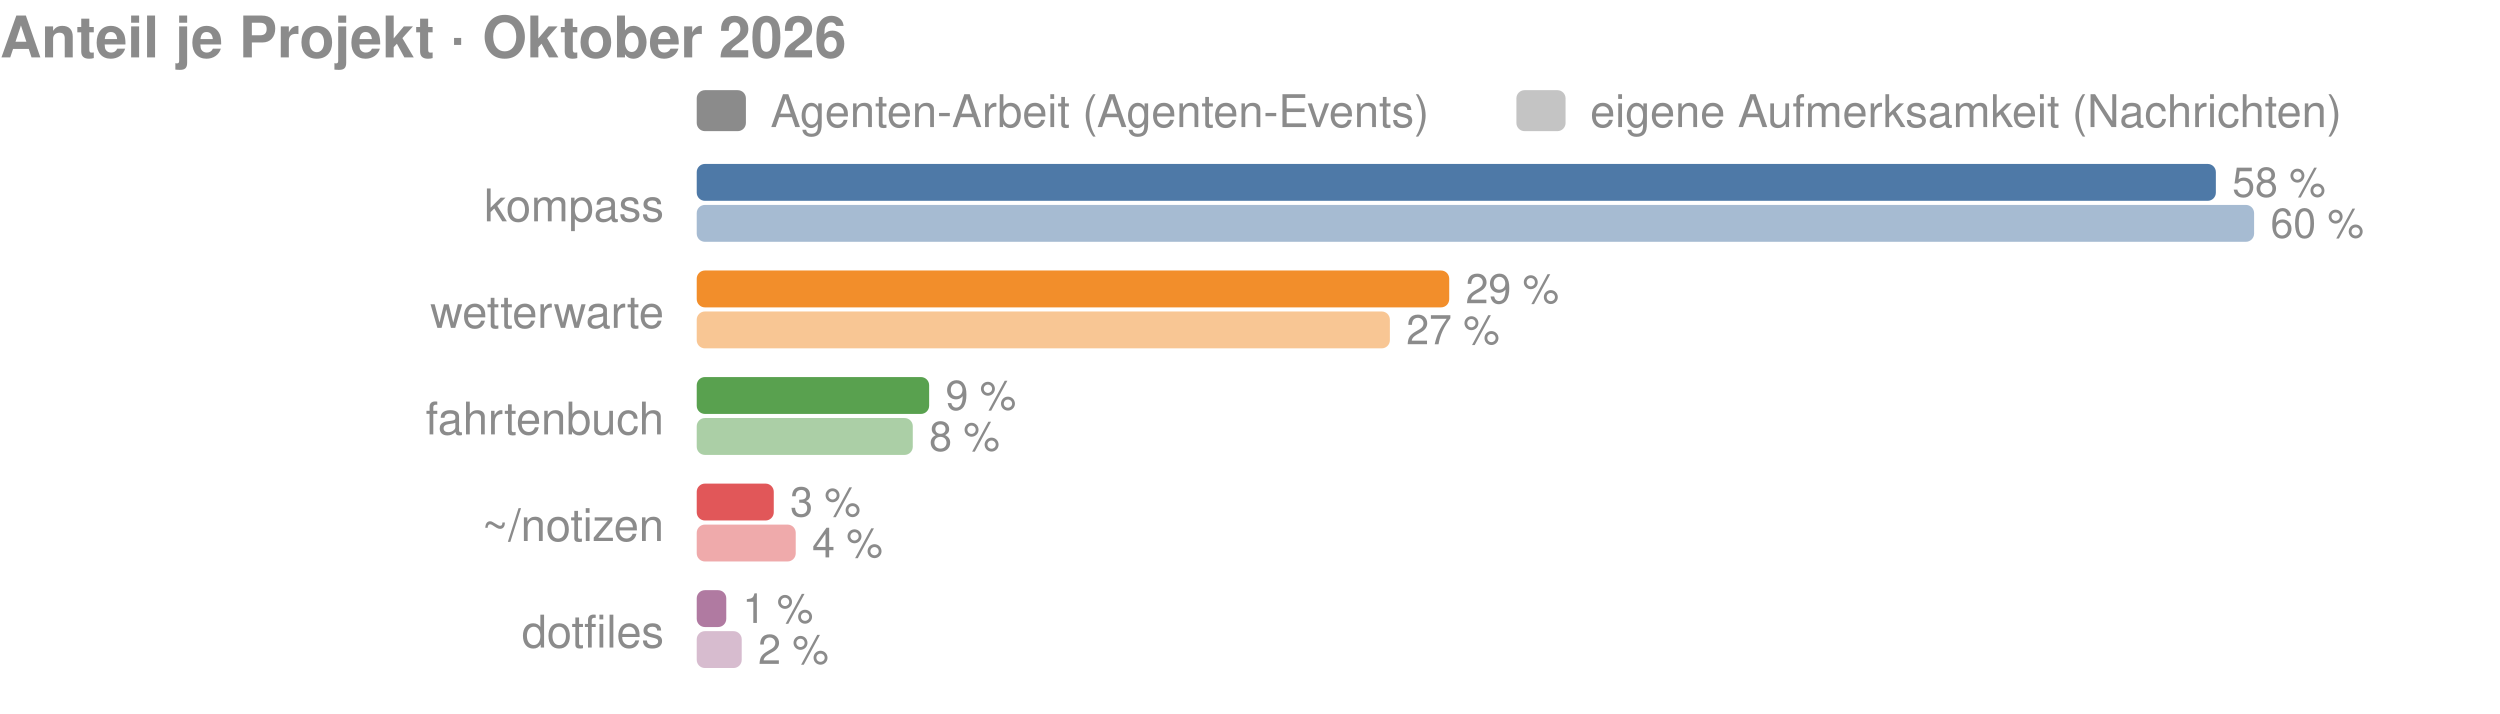
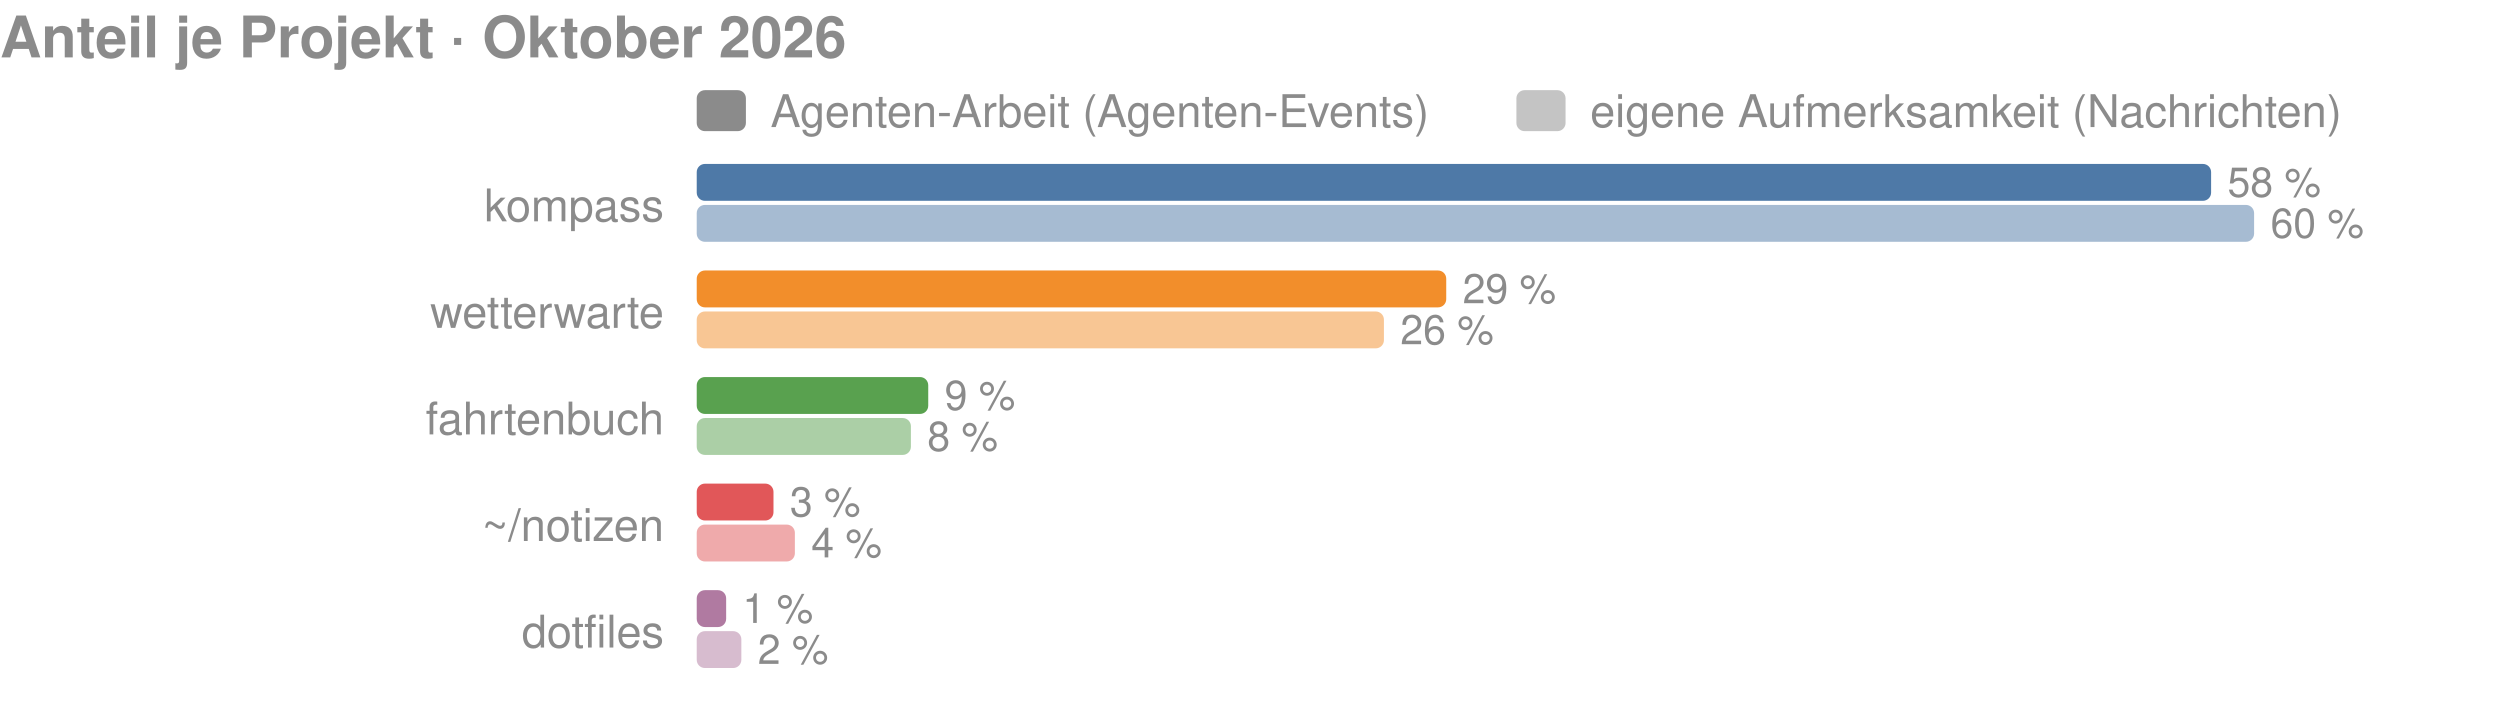
<svg xmlns="http://www.w3.org/2000/svg" width="610" height="174" viewBox="0 0 610 174" font-family="-apple-system, 'Segoe UI', Helvetica, Arial, sans-serif">
  <text x="0" y="14" font-size="14" font-weight="600" fill="#8b8b8b">Anteil je Projekt · Oktober 2026</text>
  <rect x="170" y="22" width="12" height="10" rx="2" fill="#8b8b8b" />
  <text x="188" y="31" font-size="11" fill="#8b8b8b">Agenten-Arbeit (Agenten-Events)</text>
  <rect x="370" y="22" width="12" height="10" rx="2" fill="#8b8b8b" fill-opacity="0.5" />
  <text x="388" y="31" font-size="11" fill="#8b8b8b">eigene Aufmerksamkeit (Nachrichten)</text>
  <text x="162" y="54" font-size="11" text-anchor="end" fill="#8b8b8b">kompass</text>
-   <rect x="170" y="40" width="370.67" height="9" rx="2" fill="#4e79a7" />
-   <text x="544.67" y="48" font-size="10" fill="#8b8b8b">58 %</text>
+   <rect x="170" y="40" width="369.51" height="9" rx="2" fill="#4e79a7" />
+   <text x="543.51" y="48" font-size="10" fill="#8b8b8b">58 %</text>
  <rect x="170" y="50" width="380" height="9" rx="2" fill="#4e79a7" fill-opacity="0.5" />
  <text x="554" y="58" font-size="10" fill="#8b8b8b">60 %</text>
  <text x="162" y="80" font-size="11" text-anchor="end" fill="#8b8b8b">wetterwarte</text>
-   <rect x="170" y="66" width="183.61" height="9" rx="2" fill="#f28e2b" />
-   <text x="357.61" y="74" font-size="10" fill="#8b8b8b">29 %</text>
-   <rect x="170" y="76" width="169.13" height="9" rx="2" fill="#f28e2b" fill-opacity="0.5" />
-   <text x="343.13" y="84" font-size="10" fill="#8b8b8b">27 %</text>
+   <rect x="170" y="66" width="182.88" height="9" rx="2" fill="#f28e2b" />
+   <text x="356.88" y="74" font-size="10" fill="#8b8b8b">29 %</text>
+   <rect x="170" y="76" width="167.68" height="9" rx="2" fill="#f28e2b" fill-opacity="0.5" />
+   <text x="341.68" y="84" font-size="10" fill="#8b8b8b">26 %</text>
  <text x="162" y="106" font-size="11" text-anchor="end" fill="#8b8b8b">fahrtenbuch</text>
-   <rect x="170" y="92" width="56.71" height="9" rx="2" fill="#59a14f" />
-   <text x="230.71" y="100" font-size="10" fill="#8b8b8b">9 %</text>
-   <rect x="170" y="102" width="52.72" height="9" rx="2" fill="#59a14f" fill-opacity="0.5" />
-   <text x="226.72" y="110" font-size="10" fill="#8b8b8b">8 %</text>
+   <rect x="170" y="92" width="56.49" height="9" rx="2" fill="#59a14f" />
+   <text x="230.49" y="100" font-size="10" fill="#8b8b8b">9 %</text>
+   <rect x="170" y="102" width="52.26" height="9" rx="2" fill="#59a14f" fill-opacity="0.5" />
+   <text x="226.26" y="110" font-size="10" fill="#8b8b8b">8 %</text>
  <text x="162" y="132" font-size="11" text-anchor="end" fill="#8b8b8b">~/notizen</text>
-   <rect x="170" y="118" width="18.8" height="9" rx="2" fill="#e15759" />
-   <text x="192.8" y="126" font-size="10" fill="#8b8b8b">3 %</text>
-   <rect x="170" y="128" width="24.16" height="9" rx="2" fill="#e15759" fill-opacity="0.5" />
-   <text x="198.16" y="136" font-size="10" fill="#8b8b8b">4 %</text>
+   <rect x="170" y="118" width="18.73" height="9" rx="2" fill="#e15759" />
+   <text x="192.73" y="126" font-size="10" fill="#8b8b8b">3 %</text>
+   <rect x="170" y="128" width="23.95" height="9" rx="2" fill="#e15759" fill-opacity="0.5" />
+   <text x="197.95" y="136" font-size="10" fill="#8b8b8b">4 %</text>
  <text x="162" y="158" font-size="11" text-anchor="end" fill="#8b8b8b">dotfiles</text>
-   <rect x="170" y="144" width="7.21" height="9" rx="2" fill="#b07aa1" />
-   <text x="181.21" y="152" font-size="10" fill="#8b8b8b">1 %</text>
-   <rect x="170" y="154" width="10.98" height="9" rx="2" fill="#b07aa1" fill-opacity="0.5" />
-   <text x="184.98" y="162" font-size="10" fill="#8b8b8b">2 %</text>
+   <rect x="170" y="144" width="7.18" height="9" rx="2" fill="#b07aa1" />
+   <text x="181.18" y="152" font-size="10" fill="#8b8b8b">1 %</text>
+   <rect x="170" y="154" width="10.89" height="9" rx="2" fill="#b07aa1" fill-opacity="0.5" />
+   <text x="184.89" y="162" font-size="10" fill="#8b8b8b">2 %</text>
</svg>
